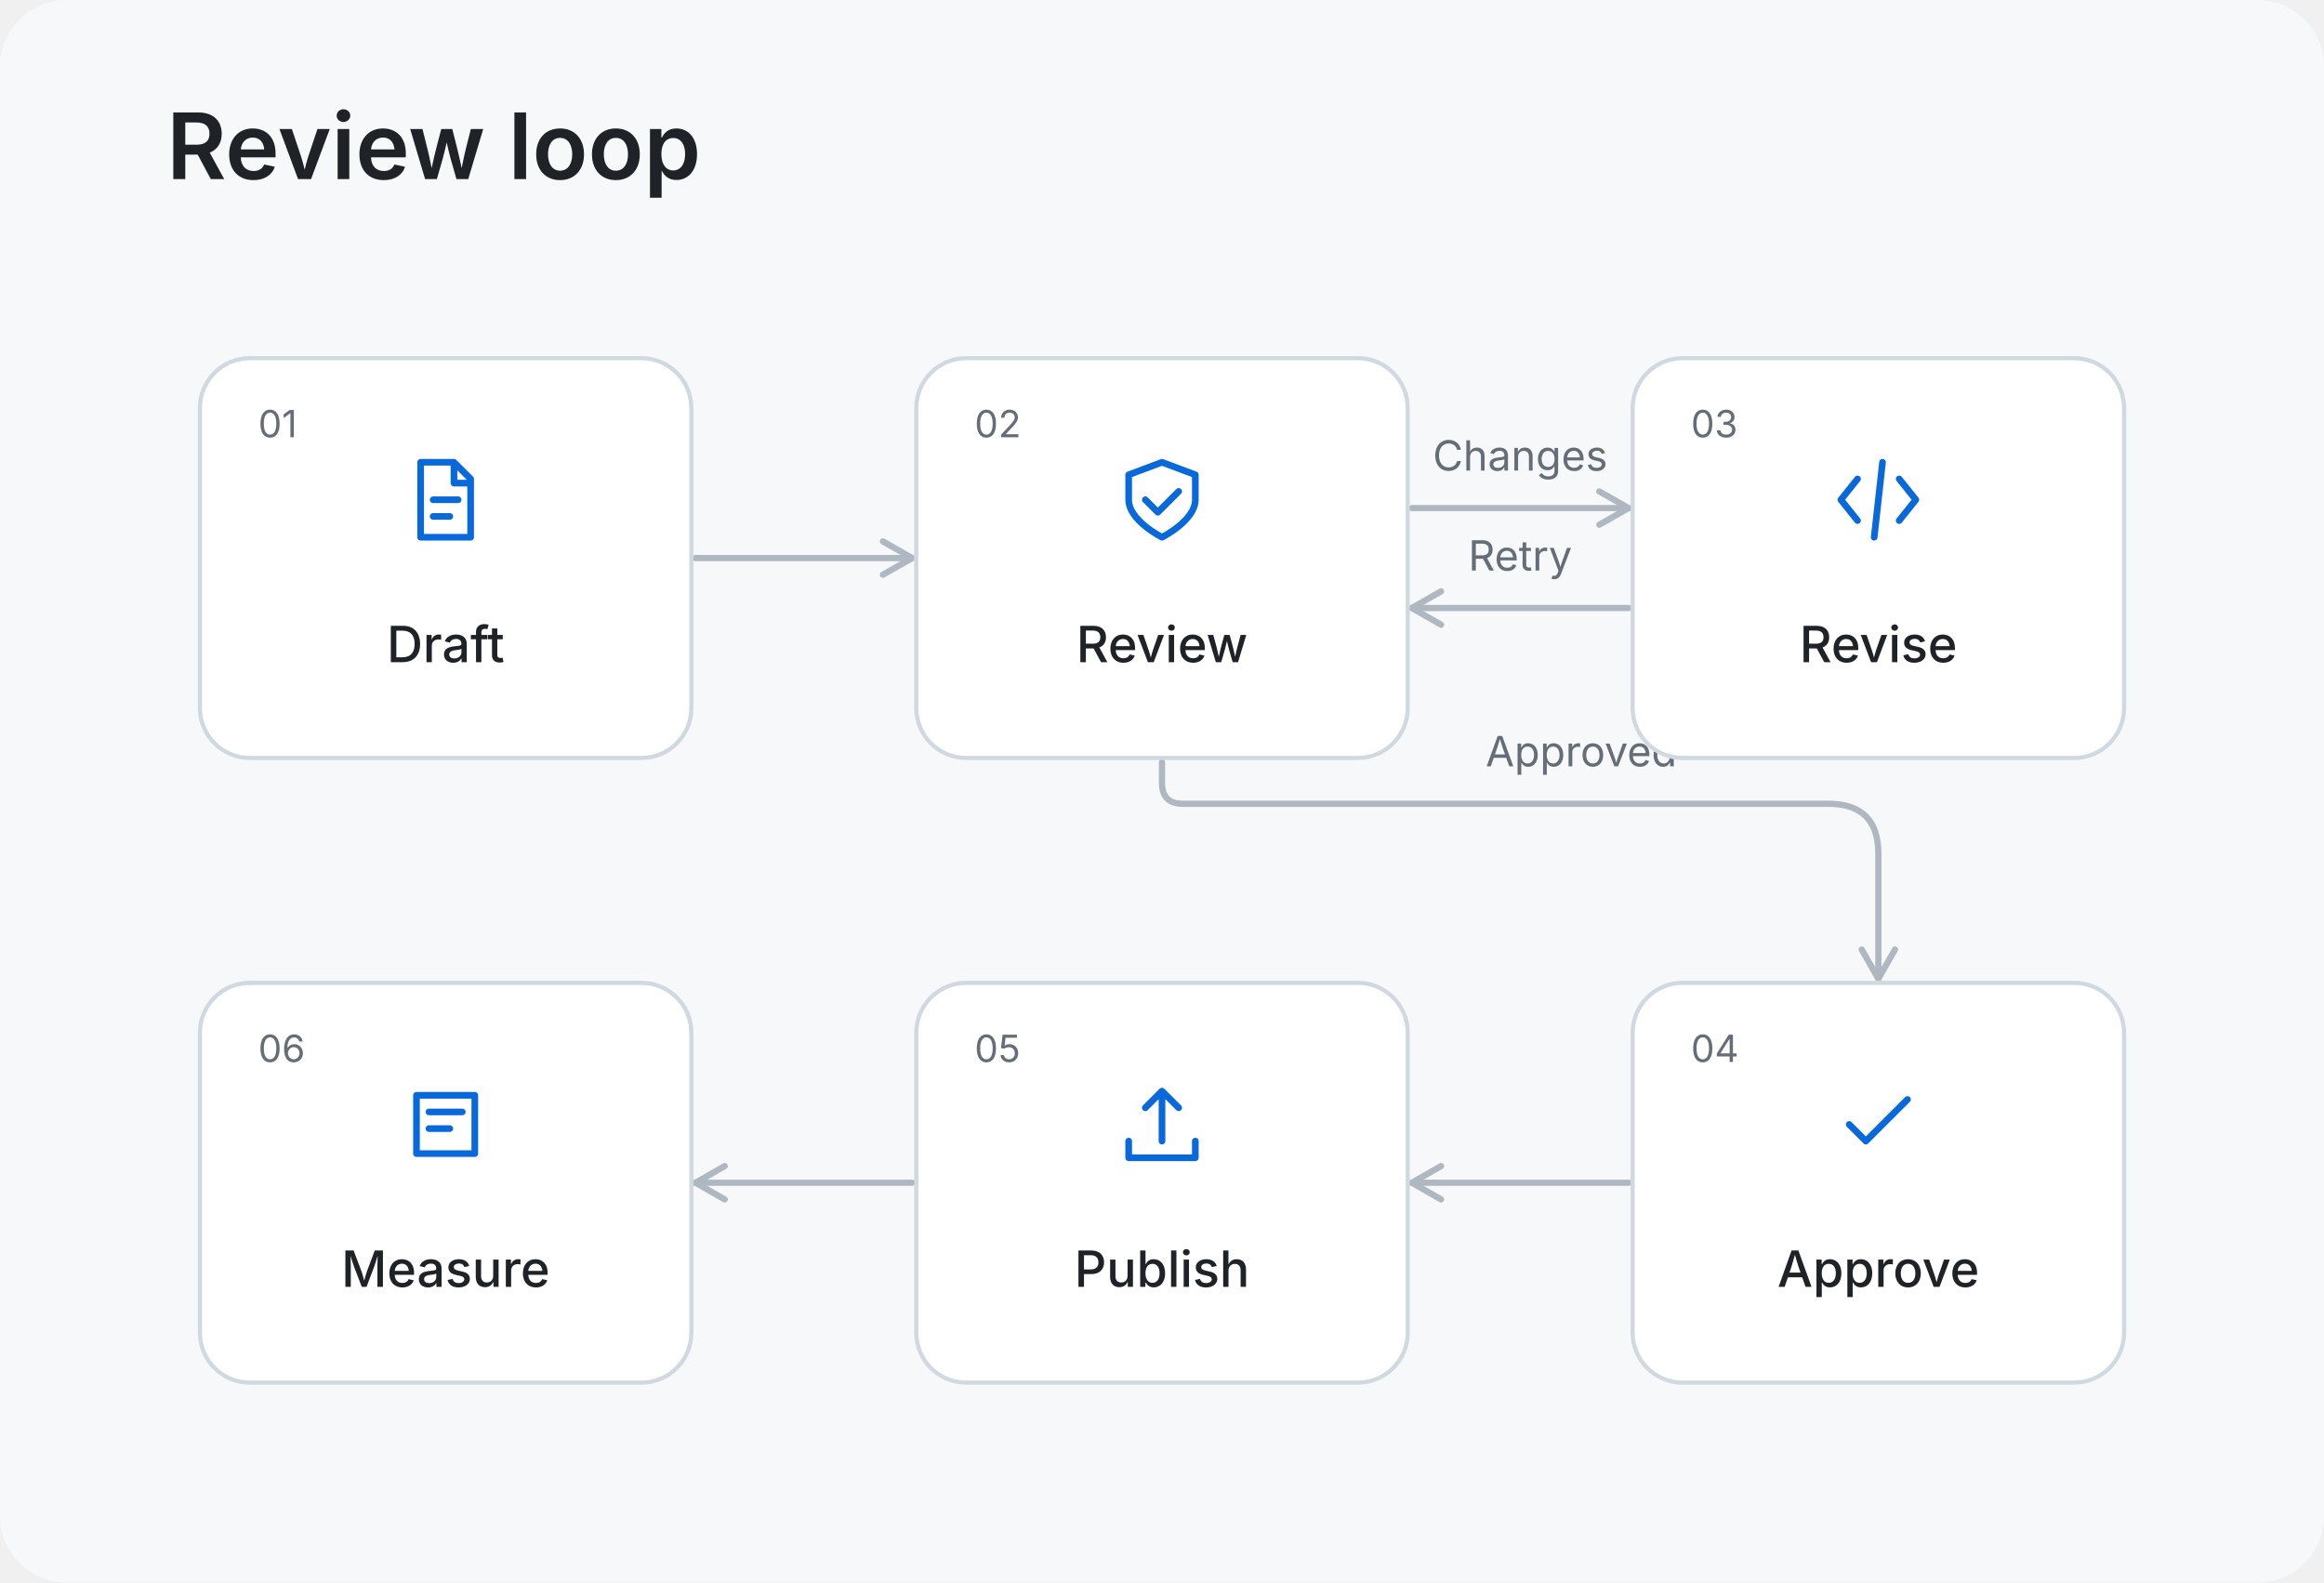
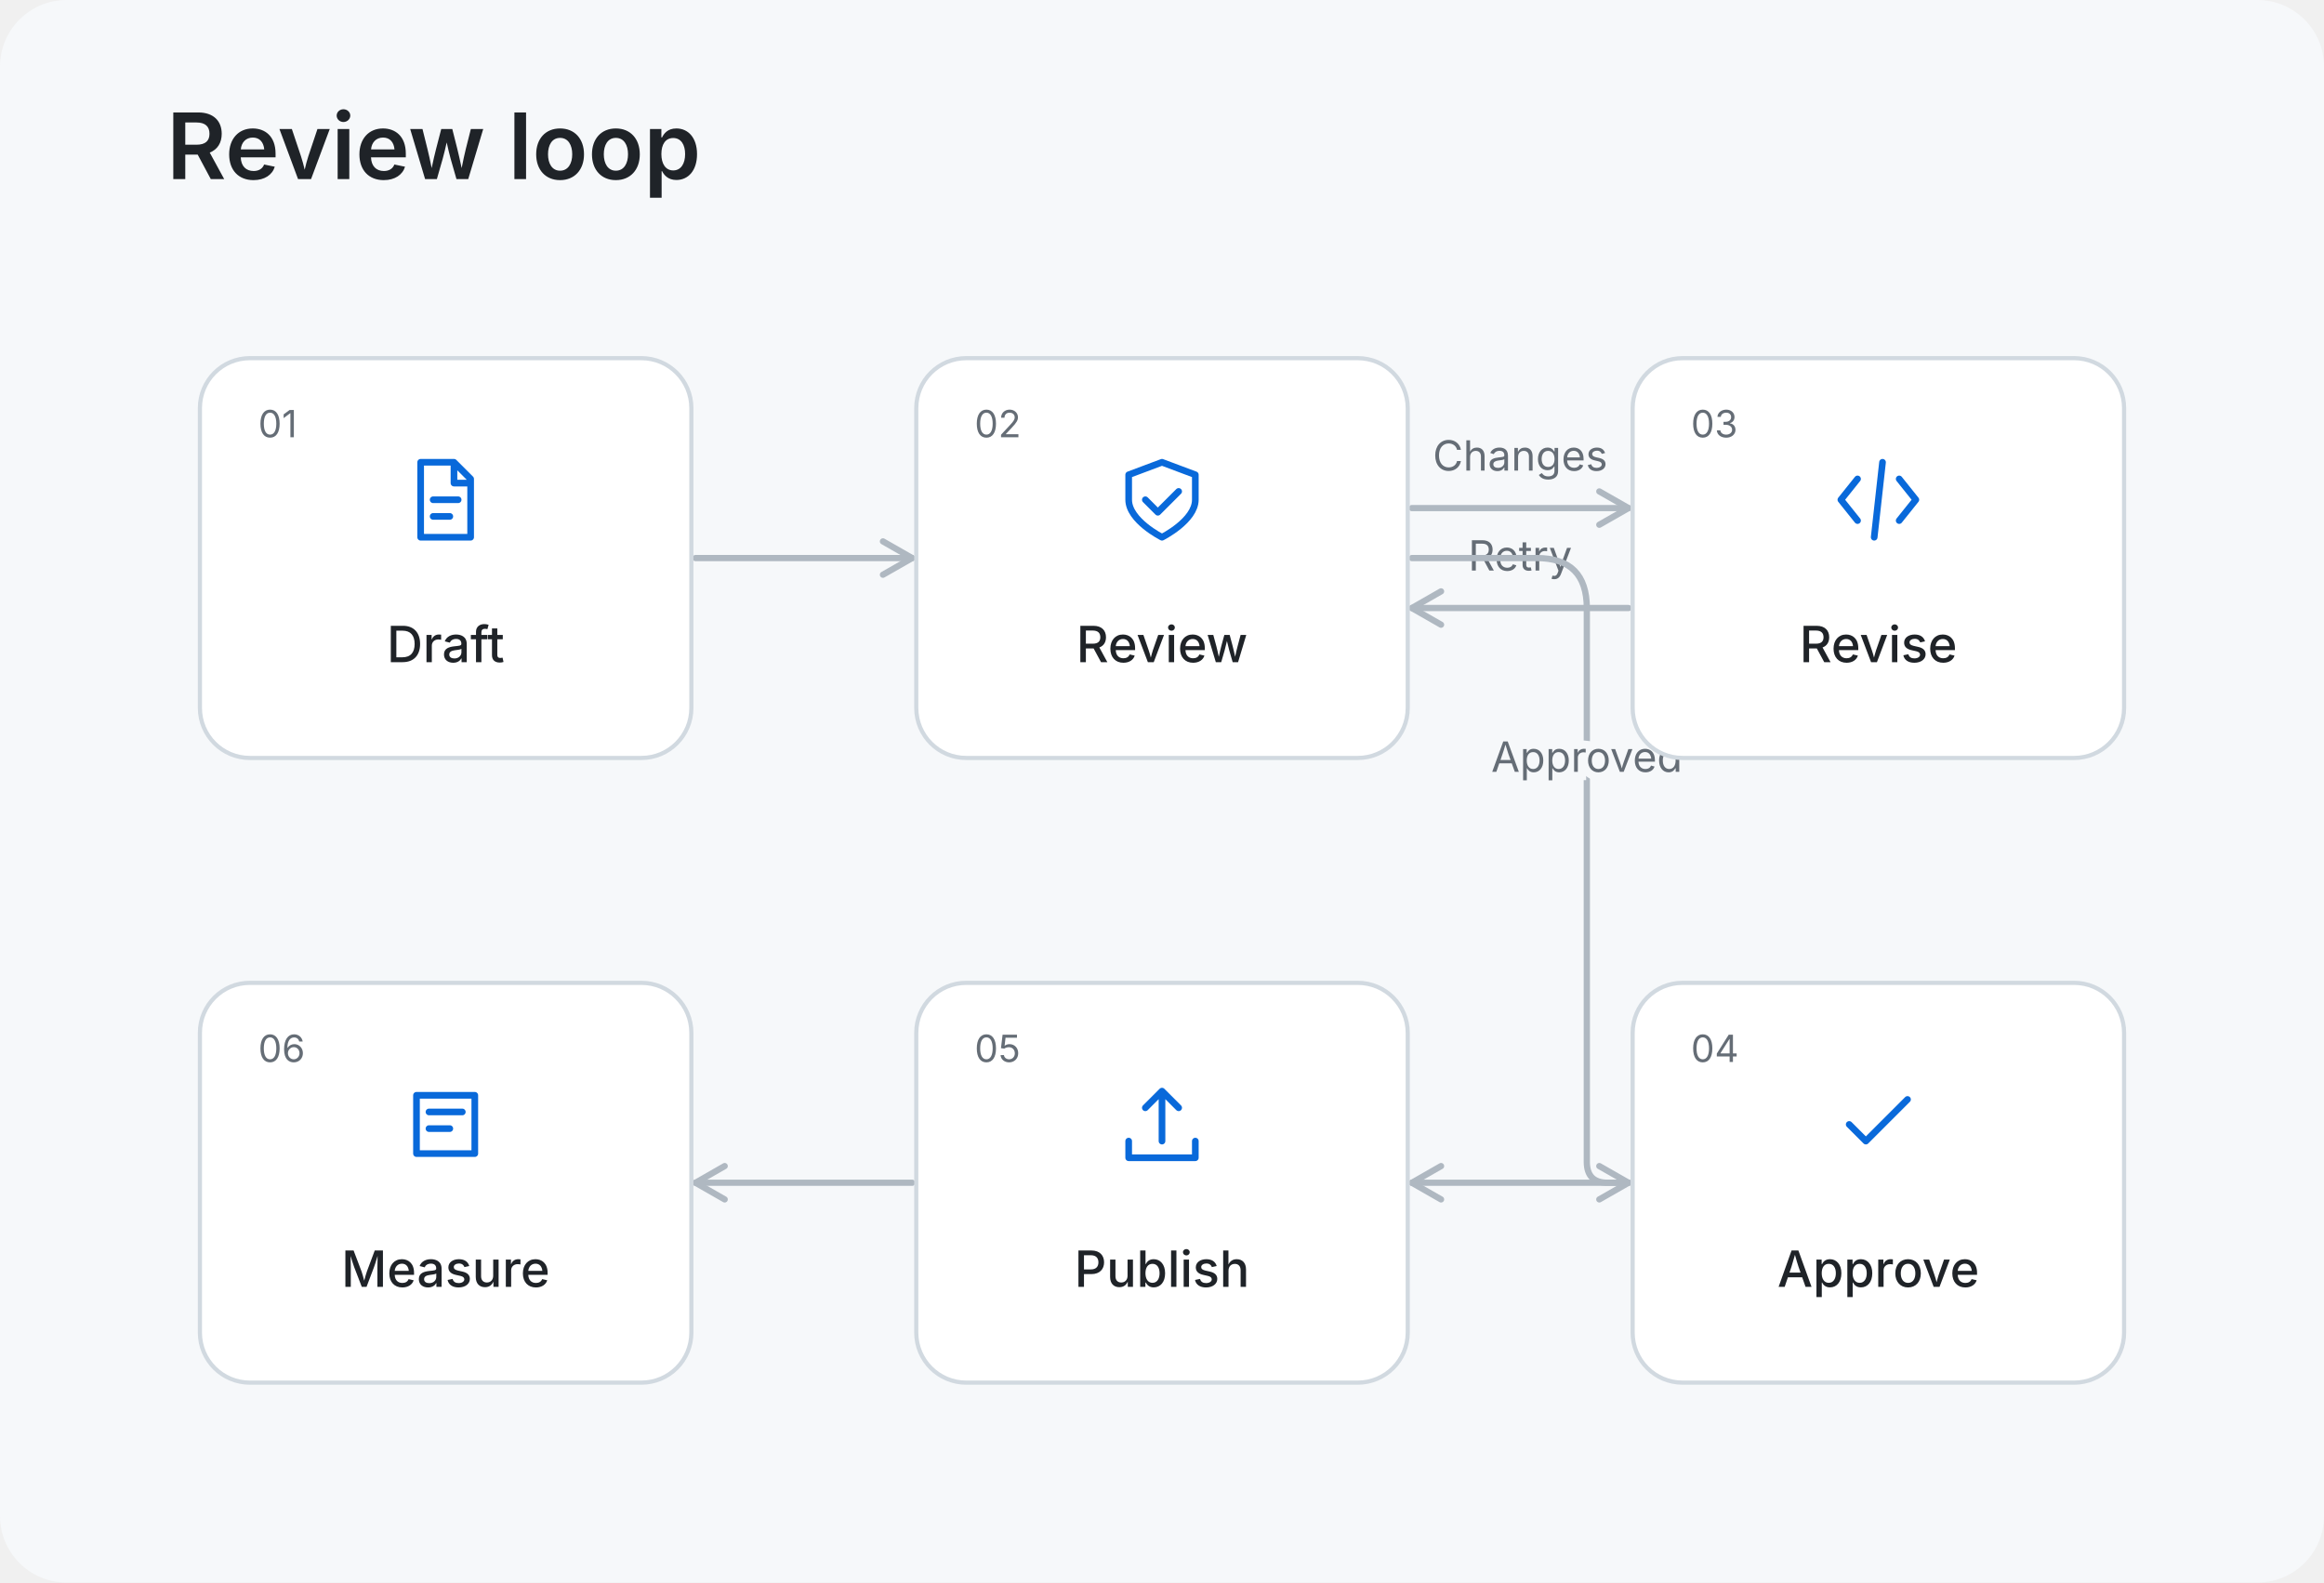
<svg xmlns="http://www.w3.org/2000/svg" width="558" height="380" viewBox="0 0 558 380" role="img" aria-labelledby="workflow_1s15mf6-title workflow_1s15mf6-desc">
-   <style>text{font-family:-apple-system, BlinkMacSystemFont, Segoe UI, sans-serif}.animated{animation-duration:12s;animation-timing-function:linear;animation-iteration-count:infinite;animation-play-state:running}.dot-halo{animation-name:dotPulse_1s15mf6;animation-duration:1.6s}@keyframes dotPulse_1s15mf6{0%{r:7;opacity:.22}100%{r:13;opacity:0}}@keyframes stage0_1s15mf6{0.000%{fill:#ddf4ff;stroke:#0969da}4.000%{fill:#ddf4ff;stroke:#0969da}4.010%{fill:#ffffff;stroke:#d1d9e0}100.000%{fill:#ffffff;stroke:#d1d9e0}}@keyframes stage1_1s15mf6{0.000%{fill:#ffffff;stroke:#d1d9e0}11.657%{fill:#ffffff;stroke:#d1d9e0}11.667%{fill:#ddf4ff;stroke:#0969da}16.500%{fill:#ddf4ff;stroke:#0969da}16.510%{fill:#ffffff;stroke:#d1d9e0}16.657%{fill:#ffffff;stroke:#d1d9e0}16.667%{fill:#ddf4ff;stroke:#0969da}20.667%{fill:#ddf4ff;stroke:#0969da}20.677%{fill:#ffffff;stroke:#d1d9e0}44.990%{fill:#ffffff;stroke:#d1d9e0}45.000%{fill:#ddf4ff;stroke:#0969da}49.833%{fill:#ddf4ff;stroke:#0969da}49.843%{fill:#ffffff;stroke:#d1d9e0}49.990%{fill:#ffffff;stroke:#d1d9e0}50.000%{fill:#ddf4ff;stroke:#0969da}54.000%{fill:#ddf4ff;stroke:#0969da}54.010%{fill:#ffffff;stroke:#d1d9e0}100.000%{fill:#ffffff;stroke:#d1d9e0}}@keyframes stage2_1s15mf6{0.000%{fill:#ffffff;stroke:#d1d9e0}28.323%{fill:#ffffff;stroke:#d1d9e0}28.333%{fill:#ddf4ff;stroke:#0969da}33.167%{fill:#ddf4ff;stroke:#0969da}33.177%{fill:#ffffff;stroke:#d1d9e0}33.323%{fill:#ffffff;stroke:#d1d9e0}33.333%{fill:#ddf4ff;stroke:#0969da}37.333%{fill:#ddf4ff;stroke:#0969da}37.343%{fill:#ffffff;stroke:#d1d9e0}100.000%{fill:#ffffff;stroke:#d1d9e0}}@keyframes stage3_1s15mf6{0.000%{fill:#ffffff;stroke:#d1d9e0}61.657%{fill:#ffffff;stroke:#d1d9e0}61.667%{fill:#ddf4ff;stroke:#0969da}66.500%{fill:#ddf4ff;stroke:#0969da}66.510%{fill:#ffffff;stroke:#d1d9e0}66.657%{fill:#ffffff;stroke:#d1d9e0}66.667%{fill:#ddf4ff;stroke:#0969da}70.667%{fill:#ddf4ff;stroke:#0969da}70.677%{fill:#ffffff;stroke:#d1d9e0}100.000%{fill:#ffffff;stroke:#d1d9e0}}@keyframes stage4_1s15mf6{0.000%{fill:#ffffff;stroke:#d1d9e0}78.323%{fill:#ffffff;stroke:#d1d9e0}78.333%{fill:#ddf4ff;stroke:#0969da}83.167%{fill:#ddf4ff;stroke:#0969da}83.177%{fill:#ffffff;stroke:#d1d9e0}83.323%{fill:#ffffff;stroke:#d1d9e0}83.333%{fill:#ddf4ff;stroke:#0969da}87.333%{fill:#ddf4ff;stroke:#0969da}87.343%{fill:#ffffff;stroke:#d1d9e0}100.000%{fill:#ffffff;stroke:#d1d9e0}}@keyframes stage5_1s15mf6{0.000%{fill:#ffffff;stroke:#d1d9e0}94.990%{fill:#ffffff;stroke:#d1d9e0}95.000%{fill:#ddf4ff;stroke:#0969da}99.833%{fill:#ddf4ff;stroke:#0969da}99.843%{fill:#ffffff;stroke:#d1d9e0}100.000%{fill:#ffffff;stroke:#d1d9e0}}@keyframes travel0_1s15mf6{0%,100%{opacity:0}0%{transform:translate(167.00px,134.00px);opacity:0}0.495%{transform:translate(168.63px,134.00px);opacity:1}0.99%{transform:translate(170.25px,134.00px);opacity:1}1.484%{transform:translate(171.88px,134.00px);opacity:1}1.979%{transform:translate(173.50px,134.00px);opacity:1}2.474%{transform:translate(175.13px,134.00px);opacity:1}2.969%{transform:translate(176.75px,134.00px);opacity:1}3.463%{transform:translate(178.38px,134.00px);opacity:1}3.958%{transform:translate(180.00px,134.00px);opacity:1}4.453%{transform:translate(181.63px,134.00px);opacity:1}4.948%{transform:translate(183.25px,134.00px);opacity:1}5.443%{transform:translate(184.88px,134.00px);opacity:1}5.938%{transform:translate(186.50px,134.00px);opacity:1}6.432%{transform:translate(188.13px,134.00px);opacity:1}6.927%{transform:translate(189.75px,134.00px);opacity:1}7.422%{transform:translate(191.38px,134.00px);opacity:1}7.917%{transform:translate(193.00px,134.00px);opacity:1}8.412%{transform:translate(194.63px,134.00px);opacity:1}8.906%{transform:translate(196.25px,134.00px);opacity:1}9.401%{transform:translate(197.88px,134.00px);opacity:1}9.896%{transform:translate(199.50px,134.00px);opacity:1}10.391%{transform:translate(201.13px,134.00px);opacity:1}10.885%{transform:translate(202.75px,134.00px);opacity:1}11.38%{transform:translate(204.38px,134.00px);opacity:1}11.875%{transform:translate(206.00px,134.00px);opacity:1}12.37%{transform:translate(207.63px,134.00px);opacity:1}12.865%{transform:translate(209.25px,134.00px);opacity:1}13.359%{transform:translate(210.88px,134.00px);opacity:1}13.854%{transform:translate(212.50px,134.00px);opacity:1}14.349%{transform:translate(214.13px,134.00px);opacity:1}14.844%{transform:translate(215.75px,134.00px);opacity:1}15.338%{transform:translate(217.38px,134.00px);opacity:1}15.833%{transform:translate(219.00px,134.00px);opacity:0}}@keyframes travel1_1s15mf6{0%,100%{opacity:0}16.667%{transform:translate(339.00px,122.00px);opacity:0}17.162%{transform:translate(340.63px,122.00px);opacity:1}17.656%{transform:translate(342.25px,122.00px);opacity:1}18.151%{transform:translate(343.88px,122.00px);opacity:1}18.646%{transform:translate(345.50px,122.00px);opacity:1}19.141%{transform:translate(347.13px,122.00px);opacity:1}19.635%{transform:translate(348.75px,122.00px);opacity:1}20.13%{transform:translate(350.38px,122.00px);opacity:1}20.625%{transform:translate(352.00px,122.00px);opacity:1}21.12%{transform:translate(353.63px,122.00px);opacity:1}21.615%{transform:translate(355.25px,122.00px);opacity:1}22.109%{transform:translate(356.88px,122.00px);opacity:1}22.604%{transform:translate(358.50px,122.00px);opacity:1}23.099%{transform:translate(360.13px,122.00px);opacity:1}23.594%{transform:translate(361.75px,122.00px);opacity:1}24.088%{transform:translate(363.38px,122.00px);opacity:1}24.583%{transform:translate(365.00px,122.00px);opacity:1}25.078%{transform:translate(366.63px,122.00px);opacity:1}25.573%{transform:translate(368.25px,122.00px);opacity:1}26.068%{transform:translate(369.88px,122.00px);opacity:1}26.562%{transform:translate(371.50px,122.00px);opacity:1}27.057%{transform:translate(373.13px,122.00px);opacity:1}27.552%{transform:translate(374.75px,122.00px);opacity:1}28.047%{transform:translate(376.38px,122.00px);opacity:1}28.542%{transform:translate(378.00px,122.00px);opacity:1}29.037%{transform:translate(379.63px,122.00px);opacity:1}29.531%{transform:translate(381.25px,122.00px);opacity:1}30.026%{transform:translate(382.88px,122.00px);opacity:1}30.521%{transform:translate(384.50px,122.00px);opacity:1}31.016%{transform:translate(386.13px,122.00px);opacity:1}31.51%{transform:translate(387.75px,122.00px);opacity:1}32.005%{transform:translate(389.38px,122.00px);opacity:1}32.5%{transform:translate(391.00px,122.00px);opacity:0}}@keyframes travel2_1s15mf6{0%,100%{opacity:0}33.333%{transform:translate(391.00px,146.00px);opacity:0}33.828%{transform:translate(389.38px,146.00px);opacity:1}34.323%{transform:translate(387.75px,146.00px);opacity:1}34.818%{transform:translate(386.13px,146.00px);opacity:1}35.312%{transform:translate(384.50px,146.00px);opacity:1}35.807%{transform:translate(382.88px,146.00px);opacity:1}36.302%{transform:translate(381.25px,146.00px);opacity:1}36.797%{transform:translate(379.63px,146.00px);opacity:1}37.292%{transform:translate(378.00px,146.00px);opacity:1}37.786%{transform:translate(376.38px,146.00px);opacity:1}38.281%{transform:translate(374.75px,146.00px);opacity:1}38.776%{transform:translate(373.13px,146.00px);opacity:1}39.271%{transform:translate(371.50px,146.00px);opacity:1}39.766%{transform:translate(369.88px,146.00px);opacity:1}40.26%{transform:translate(368.25px,146.00px);opacity:1}40.755%{transform:translate(366.63px,146.00px);opacity:1}41.25%{transform:translate(365.00px,146.00px);opacity:1}41.745%{transform:translate(363.38px,146.00px);opacity:1}42.24%{transform:translate(361.75px,146.00px);opacity:1}42.734%{transform:translate(360.13px,146.00px);opacity:1}43.229%{transform:translate(358.50px,146.00px);opacity:1}43.724%{transform:translate(356.88px,146.00px);opacity:1}44.219%{transform:translate(355.25px,146.00px);opacity:1}44.714%{transform:translate(353.63px,146.00px);opacity:1}45.208%{transform:translate(352.00px,146.00px);opacity:1}45.703%{transform:translate(350.38px,146.00px);opacity:1}46.198%{transform:translate(348.75px,146.00px);opacity:1}46.693%{transform:translate(347.13px,146.00px);opacity:1}47.188%{transform:translate(345.50px,146.00px);opacity:1}47.682%{transform:translate(343.88px,146.00px);opacity:1}48.177%{transform:translate(342.25px,146.00px);opacity:1}48.672%{transform:translate(340.63px,146.00px);opacity:1}49.167%{transform:translate(339.00px,146.00px);opacity:0}}@keyframes travel3_1s15mf6{0%,100%{opacity:0}50%{transform:translate(279.00px,183.00px);opacity:0}50.495%{transform:translate(279.22px,189.78px);opacity:1}50.99%{transform:translate(284.49px,193.00px);opacity:1}51.484%{transform:translate(291.29px,193.00px);opacity:1}51.979%{transform:translate(298.09px,193.00px);opacity:1}52.474%{transform:translate(304.89px,193.00px);opacity:1}52.969%{transform:translate(311.69px,193.00px);opacity:1}53.464%{transform:translate(318.49px,193.00px);opacity:1}53.958%{transform:translate(325.28px,193.00px);opacity:1}54.453%{transform:translate(332.08px,193.00px);opacity:1}54.948%{transform:translate(338.88px,193.00px);opacity:1}55.443%{transform:translate(345.68px,193.00px);opacity:1}55.938%{transform:translate(352.48px,193.00px);opacity:1}56.432%{transform:translate(359.28px,193.00px);opacity:1}56.927%{transform:translate(366.08px,193.00px);opacity:1}57.422%{transform:translate(372.87px,193.00px);opacity:1}57.917%{transform:translate(379.67px,193.00px);opacity:1}58.411%{transform:translate(386.47px,193.00px);opacity:1}58.906%{transform:translate(393.27px,193.00px);opacity:1}59.401%{transform:translate(400.07px,193.00px);opacity:1}59.896%{transform:translate(406.87px,193.00px);opacity:1}60.391%{transform:translate(413.66px,193.00px);opacity:1}60.885%{transform:translate(420.46px,193.00px);opacity:1}61.38%{transform:translate(427.26px,193.00px);opacity:1}61.875%{transform:translate(434.06px,193.00px);opacity:1}62.37%{transform:translate(440.85px,193.12px);opacity:1}62.865%{transform:translate(447.16px,195.34px);opacity:1}63.359%{transform:translate(450.55px,201.04px);opacity:1}63.854%{transform:translate(451.00px,207.81px);opacity:1}64.349%{transform:translate(451.00px,214.60px);opacity:1}64.844%{transform:translate(451.00px,221.40px);opacity:1}65.338%{transform:translate(451.00px,228.20px);opacity:1}65.833%{transform:translate(451.00px,235.00px);opacity:0}}@keyframes travel4_1s15mf6{0%,100%{opacity:0}66.667%{transform:translate(391.00px,284.00px);opacity:0}67.162%{transform:translate(389.38px,284.00px);opacity:1}67.656%{transform:translate(387.75px,284.00px);opacity:1}68.151%{transform:translate(386.13px,284.00px);opacity:1}68.646%{transform:translate(384.50px,284.00px);opacity:1}69.141%{transform:translate(382.88px,284.00px);opacity:1}69.635%{transform:translate(381.25px,284.00px);opacity:1}70.13%{transform:translate(379.63px,284.00px);opacity:1}70.625%{transform:translate(378.00px,284.00px);opacity:1}71.12%{transform:translate(376.38px,284.00px);opacity:1}71.615%{transform:translate(374.75px,284.00px);opacity:1}72.109%{transform:translate(373.13px,284.00px);opacity:1}72.604%{transform:translate(371.50px,284.00px);opacity:1}73.099%{transform:translate(369.88px,284.00px);opacity:1}73.594%{transform:translate(368.25px,284.00px);opacity:1}74.088%{transform:translate(366.63px,284.00px);opacity:1}74.583%{transform:translate(365.00px,284.00px);opacity:1}75.078%{transform:translate(363.38px,284.00px);opacity:1}75.573%{transform:translate(361.75px,284.00px);opacity:1}76.068%{transform:translate(360.13px,284.00px);opacity:1}76.562%{transform:translate(358.50px,284.00px);opacity:1}77.057%{transform:translate(356.88px,284.00px);opacity:1}77.552%{transform:translate(355.25px,284.00px);opacity:1}78.047%{transform:translate(353.63px,284.00px);opacity:1}78.542%{transform:translate(352.00px,284.00px);opacity:1}79.037%{transform:translate(350.38px,284.00px);opacity:1}79.531%{transform:translate(348.75px,284.00px);opacity:1}80.026%{transform:translate(347.13px,284.00px);opacity:1}80.521%{transform:translate(345.50px,284.00px);opacity:1}81.016%{transform:translate(343.88px,284.00px);opacity:1}81.51%{transform:translate(342.25px,284.00px);opacity:1}82.005%{transform:translate(340.63px,284.00px);opacity:1}82.5%{transform:translate(339.00px,284.00px);opacity:0}}@keyframes travel5_1s15mf6{0%,100%{opacity:0}83.333%{transform:translate(219.00px,284.00px);opacity:0}83.828%{transform:translate(217.38px,284.00px);opacity:1}84.323%{transform:translate(215.75px,284.00px);opacity:1}84.818%{transform:translate(214.13px,284.00px);opacity:1}85.312%{transform:translate(212.50px,284.00px);opacity:1}85.807%{transform:translate(210.88px,284.00px);opacity:1}86.302%{transform:translate(209.25px,284.00px);opacity:1}86.797%{transform:translate(207.63px,284.00px);opacity:1}87.292%{transform:translate(206.00px,284.00px);opacity:1}87.787%{transform:translate(204.38px,284.00px);opacity:1}88.281%{transform:translate(202.75px,284.00px);opacity:1}88.776%{transform:translate(201.13px,284.00px);opacity:1}89.271%{transform:translate(199.50px,284.00px);opacity:1}89.766%{transform:translate(197.88px,284.00px);opacity:1}90.26%{transform:translate(196.25px,284.00px);opacity:1}90.755%{transform:translate(194.63px,284.00px);opacity:1}91.25%{transform:translate(193.00px,284.00px);opacity:1}91.745%{transform:translate(191.38px,284.00px);opacity:1}92.24%{transform:translate(189.75px,284.00px);opacity:1}92.734%{transform:translate(188.13px,284.00px);opacity:1}93.229%{transform:translate(186.50px,284.00px);opacity:1}93.724%{transform:translate(184.88px,284.00px);opacity:1}94.219%{transform:translate(183.25px,284.00px);opacity:1}94.713%{transform:translate(181.63px,284.00px);opacity:1}95.208%{transform:translate(180.00px,284.00px);opacity:1}95.703%{transform:translate(178.38px,284.00px);opacity:1}96.198%{transform:translate(176.75px,284.00px);opacity:1}96.693%{transform:translate(175.13px,284.00px);opacity:1}97.188%{transform:translate(173.50px,284.00px);opacity:1}97.682%{transform:translate(171.88px,284.00px);opacity:1}98.177%{transform:translate(170.25px,284.00px);opacity:1}98.672%{transform:translate(168.63px,284.00px);opacity:1}99.167%{transform:translate(167.00px,284.00px);opacity:0}}@media(prefers-reduced-motion:reduce){.animated{animation:none}.traveler{display:none}}</style>
+   <style>text{font-family:-apple-system, BlinkMacSystemFont, Segoe UI, sans-serif}.animated{animation-duration:12s;animation-timing-function:linear;animation-iteration-count:infinite;animation-play-state:running}.dot-halo{animation-name:dotPulse_1s15mf6;animation-duration:1.6s}@keyframes dotPulse_1s15mf6{0%{r:7;opacity:.22}100%{r:13;opacity:0}}@keyframes stage0_1s15mf6{0.000%{fill:#ddf4ff;stroke:#0969da}4.000%{fill:#ddf4ff;stroke:#0969da}4.010%{fill:#ffffff;stroke:#d1d9e0}100.000%{fill:#ffffff;stroke:#d1d9e0}}@keyframes stage1_1s15mf6{0.000%{fill:#ffffff;stroke:#d1d9e0}11.657%{fill:#ffffff;stroke:#d1d9e0}11.667%{fill:#ddf4ff;stroke:#0969da}16.500%{fill:#ddf4ff;stroke:#0969da}16.510%{fill:#ffffff;stroke:#d1d9e0}16.657%{fill:#ffffff;stroke:#d1d9e0}16.667%{fill:#ddf4ff;stroke:#0969da}20.667%{fill:#ddf4ff;stroke:#0969da}20.677%{fill:#ffffff;stroke:#d1d9e0}44.990%{fill:#ffffff;stroke:#d1d9e0}45.000%{fill:#ddf4ff;stroke:#0969da}49.833%{fill:#ddf4ff;stroke:#0969da}49.843%{fill:#ffffff;stroke:#d1d9e0}49.990%{fill:#ffffff;stroke:#d1d9e0}50.000%{fill:#ddf4ff;stroke:#0969da}54.000%{fill:#ddf4ff;stroke:#0969da}54.010%{fill:#ffffff;stroke:#d1d9e0}100.000%{fill:#ffffff;stroke:#d1d9e0}}@keyframes stage2_1s15mf6{0.000%{fill:#ffffff;stroke:#d1d9e0}28.323%{fill:#ffffff;stroke:#d1d9e0}28.333%{fill:#ddf4ff;stroke:#0969da}33.167%{fill:#ddf4ff;stroke:#0969da}33.177%{fill:#ffffff;stroke:#d1d9e0}33.323%{fill:#ffffff;stroke:#d1d9e0}33.333%{fill:#ddf4ff;stroke:#0969da}37.333%{fill:#ddf4ff;stroke:#0969da}37.343%{fill:#ffffff;stroke:#d1d9e0}100.000%{fill:#ffffff;stroke:#d1d9e0}}@keyframes stage3_1s15mf6{0.000%{fill:#ffffff;stroke:#d1d9e0}61.657%{fill:#ffffff;stroke:#d1d9e0}61.667%{fill:#ddf4ff;stroke:#0969da}66.500%{fill:#ddf4ff;stroke:#0969da}66.510%{fill:#ffffff;stroke:#d1d9e0}66.657%{fill:#ffffff;stroke:#d1d9e0}66.667%{fill:#ddf4ff;stroke:#0969da}70.667%{fill:#ddf4ff;stroke:#0969da}70.677%{fill:#ffffff;stroke:#d1d9e0}100.000%{fill:#ffffff;stroke:#d1d9e0}}@keyframes stage4_1s15mf6{0.000%{fill:#ffffff;stroke:#d1d9e0}78.323%{fill:#ffffff;stroke:#d1d9e0}78.333%{fill:#ddf4ff;stroke:#0969da}83.167%{fill:#ddf4ff;stroke:#0969da}83.177%{fill:#ffffff;stroke:#d1d9e0}83.323%{fill:#ffffff;stroke:#d1d9e0}83.333%{fill:#ddf4ff;stroke:#0969da}87.333%{fill:#ddf4ff;stroke:#0969da}87.343%{fill:#ffffff;stroke:#d1d9e0}100.000%{fill:#ffffff;stroke:#d1d9e0}}@keyframes stage5_1s15mf6{0.000%{fill:#ffffff;stroke:#d1d9e0}94.990%{fill:#ffffff;stroke:#d1d9e0}95.000%{fill:#ddf4ff;stroke:#0969da}99.833%{fill:#ddf4ff;stroke:#0969da}99.843%{fill:#ffffff;stroke:#d1d9e0}100.000%{fill:#ffffff;stroke:#d1d9e0}}@keyframes travel0_1s15mf6{0%,100%{opacity:0}0%{transform:translate(167.00px,134.00px);opacity:0}0.495%{transform:translate(168.63px,134.00px);opacity:1}0.99%{transform:translate(170.25px,134.00px);opacity:1}1.484%{transform:translate(171.88px,134.00px);opacity:1}1.979%{transform:translate(173.50px,134.00px);opacity:1}2.474%{transform:translate(175.13px,134.00px);opacity:1}2.969%{transform:translate(176.75px,134.00px);opacity:1}3.463%{transform:translate(178.38px,134.00px);opacity:1}3.958%{transform:translate(180.00px,134.00px);opacity:1}4.453%{transform:translate(181.63px,134.00px);opacity:1}4.948%{transform:translate(183.25px,134.00px);opacity:1}5.443%{transform:translate(184.88px,134.00px);opacity:1}5.938%{transform:translate(186.50px,134.00px);opacity:1}6.432%{transform:translate(188.13px,134.00px);opacity:1}6.927%{transform:translate(189.75px,134.00px);opacity:1}7.422%{transform:translate(191.38px,134.00px);opacity:1}7.917%{transform:translate(193.00px,134.00px);opacity:1}8.412%{transform:translate(194.63px,134.00px);opacity:1}8.906%{transform:translate(196.25px,134.00px);opacity:1}9.401%{transform:translate(197.88px,134.00px);opacity:1}9.896%{transform:translate(199.50px,134.00px);opacity:1}10.391%{transform:translate(201.13px,134.00px);opacity:1}10.885%{transform:translate(202.75px,134.00px);opacity:1}11.38%{transform:translate(204.38px,134.00px);opacity:1}11.875%{transform:translate(206.00px,134.00px);opacity:1}12.37%{transform:translate(207.63px,134.00px);opacity:1}12.865%{transform:translate(209.25px,134.00px);opacity:1}13.359%{transform:translate(210.88px,134.00px);opacity:1}13.854%{transform:translate(212.50px,134.00px);opacity:1}14.349%{transform:translate(214.13px,134.00px);opacity:1}14.844%{transform:translate(215.75px,134.00px);opacity:1}15.338%{transform:translate(217.38px,134.00px);opacity:1}15.833%{transform:translate(219.00px,134.00px);opacity:0}}@keyframes travel1_1s15mf6{0%,100%{opacity:0}16.667%{transform:translate(339.00px,122.00px);opacity:0}17.162%{transform:translate(340.63px,122.00px);opacity:1}17.656%{transform:translate(342.25px,122.00px);opacity:1}18.151%{transform:translate(343.88px,122.00px);opacity:1}18.646%{transform:translate(345.50px,122.00px);opacity:1}19.141%{transform:translate(347.13px,122.00px);opacity:1}19.635%{transform:translate(348.75px,122.00px);opacity:1}20.13%{transform:translate(350.38px,122.00px);opacity:1}20.625%{transform:translate(352.00px,122.00px);opacity:1}21.12%{transform:translate(353.63px,122.00px);opacity:1}21.615%{transform:translate(355.25px,122.00px);opacity:1}22.109%{transform:translate(356.88px,122.00px);opacity:1}22.604%{transform:translate(358.50px,122.00px);opacity:1}23.099%{transform:translate(360.13px,122.00px);opacity:1}23.594%{transform:translate(361.75px,122.00px);opacity:1}24.088%{transform:translate(363.38px,122.00px);opacity:1}24.583%{transform:translate(365.00px,122.00px);opacity:1}25.078%{transform:translate(366.63px,122.00px);opacity:1}25.573%{transform:translate(368.25px,122.00px);opacity:1}26.068%{transform:translate(369.88px,122.00px);opacity:1}26.562%{transform:translate(371.50px,122.00px);opacity:1}27.057%{transform:translate(373.13px,122.00px);opacity:1}27.552%{transform:translate(374.75px,122.00px);opacity:1}28.047%{transform:translate(376.38px,122.00px);opacity:1}28.542%{transform:translate(378.00px,122.00px);opacity:1}29.037%{transform:translate(379.63px,122.00px);opacity:1}29.531%{transform:translate(381.25px,122.00px);opacity:1}30.026%{transform:translate(382.88px,122.00px);opacity:1}30.521%{transform:translate(384.50px,122.00px);opacity:1}31.016%{transform:translate(386.13px,122.00px);opacity:1}31.51%{transform:translate(387.75px,122.00px);opacity:1}32.005%{transform:translate(389.38px,122.00px);opacity:1}32.5%{transform:translate(391.00px,122.00px);opacity:0}}@keyframes travel2_1s15mf6{0%,100%{opacity:0}33.333%{transform:translate(391.00px,146.00px);opacity:0}33.828%{transform:translate(389.38px,146.00px);opacity:1}34.323%{transform:translate(387.75px,146.00px);opacity:1}34.818%{transform:translate(386.13px,146.00px);opacity:1}35.312%{transform:translate(384.50px,146.00px);opacity:1}35.807%{transform:translate(382.88px,146.00px);opacity:1}36.302%{transform:translate(381.25px,146.00px);opacity:1}36.797%{transform:translate(379.63px,146.00px);opacity:1}37.292%{transform:translate(378.00px,146.00px);opacity:1}37.786%{transform:translate(376.38px,146.00px);opacity:1}38.281%{transform:translate(374.75px,146.00px);opacity:1}38.776%{transform:translate(373.13px,146.00px);opacity:1}39.271%{transform:translate(371.50px,146.00px);opacity:1}39.766%{transform:translate(369.88px,146.00px);opacity:1}40.26%{transform:translate(368.25px,146.00px);opacity:1}40.755%{transform:translate(366.63px,146.00px);opacity:1}41.25%{transform:translate(365.00px,146.00px);opacity:1}41.745%{transform:translate(363.38px,146.00px);opacity:1}42.24%{transform:translate(361.75px,146.00px);opacity:1}42.734%{transform:translate(360.13px,146.00px);opacity:1}43.229%{transform:translate(358.50px,146.00px);opacity:1}43.724%{transform:translate(356.88px,146.00px);opacity:1}44.219%{transform:translate(355.25px,146.00px);opacity:1}44.714%{transform:translate(353.63px,146.00px);opacity:1}45.208%{transform:translate(352.00px,146.00px);opacity:1}45.703%{transform:translate(350.38px,146.00px);opacity:1}46.198%{transform:translate(348.75px,146.00px);opacity:1}46.693%{transform:translate(347.13px,146.00px);opacity:1}47.188%{transform:translate(345.50px,146.00px);opacity:1}47.682%{transform:translate(343.88px,146.00px);opacity:1}48.177%{transform:translate(342.25px,146.00px);opacity:1}48.672%{transform:translate(340.63px,146.00px);opacity:1}49.167%{transform:translate(339.00px,146.00px);opacity:0}}@keyframes travel3_1s15mf6{0%,100%{opacity:0}50%{transform:translate(339.00px,134.00px);opacity:0}50.495%{transform:translate(345.11px,134.00px);opacity:1}50.99%{transform:translate(351.22px,134.00px);opacity:1}51.484%{transform:translate(357.33px,134.00px);opacity:1}51.979%{transform:translate(363.44px,134.00px);opacity:1}52.474%{transform:translate(369.55px,134.04px);opacity:1}52.969%{transform:translate(375.47px,135.31px);opacity:1}53.464%{transform:translate(379.69px,139.52px);opacity:1}53.958%{transform:translate(380.96px,145.44px);opacity:1}54.453%{transform:translate(381.00px,151.55px);opacity:1}54.948%{transform:translate(381.00px,157.66px);opacity:1}55.443%{transform:translate(381.00px,163.77px);opacity:1}55.938%{transform:translate(381.00px,169.88px);opacity:1}56.432%{transform:translate(381.00px,175.99px);opacity:1}56.927%{transform:translate(381.00px,182.11px);opacity:1}57.422%{transform:translate(381.00px,188.22px);opacity:1}57.917%{transform:translate(381.00px,194.33px);opacity:1}58.411%{transform:translate(381.00px,200.44px);opacity:1}58.906%{transform:translate(381.00px,206.55px);opacity:1}59.401%{transform:translate(381.00px,212.66px);opacity:1}59.896%{transform:translate(381.00px,218.77px);opacity:1}60.391%{transform:translate(381.00px,224.88px);opacity:1}60.885%{transform:translate(381.00px,230.99px);opacity:1}61.38%{transform:translate(381.00px,237.10px);opacity:1}61.875%{transform:translate(381.00px,243.22px);opacity:1}62.37%{transform:translate(381.00px,249.33px);opacity:1}62.865%{transform:translate(381.00px,255.44px);opacity:1}63.359%{transform:translate(381.00px,261.55px);opacity:1}63.854%{transform:translate(381.00px,267.66px);opacity:1}64.349%{transform:translate(381.00px,273.77px);opacity:1}64.844%{transform:translate(381.06px,279.88px);opacity:1}65.338%{transform:translate(384.89px,283.93px);opacity:1}65.833%{transform:translate(391.00px,284.00px);opacity:0}}@keyframes travel4_1s15mf6{0%,100%{opacity:0}66.667%{transform:translate(391.00px,284.00px);opacity:0}67.162%{transform:translate(389.38px,284.00px);opacity:1}67.656%{transform:translate(387.75px,284.00px);opacity:1}68.151%{transform:translate(386.13px,284.00px);opacity:1}68.646%{transform:translate(384.50px,284.00px);opacity:1}69.141%{transform:translate(382.88px,284.00px);opacity:1}69.635%{transform:translate(381.25px,284.00px);opacity:1}70.13%{transform:translate(379.63px,284.00px);opacity:1}70.625%{transform:translate(378.00px,284.00px);opacity:1}71.12%{transform:translate(376.38px,284.00px);opacity:1}71.615%{transform:translate(374.75px,284.00px);opacity:1}72.109%{transform:translate(373.13px,284.00px);opacity:1}72.604%{transform:translate(371.50px,284.00px);opacity:1}73.099%{transform:translate(369.88px,284.00px);opacity:1}73.594%{transform:translate(368.25px,284.00px);opacity:1}74.088%{transform:translate(366.63px,284.00px);opacity:1}74.583%{transform:translate(365.00px,284.00px);opacity:1}75.078%{transform:translate(363.38px,284.00px);opacity:1}75.573%{transform:translate(361.75px,284.00px);opacity:1}76.068%{transform:translate(360.13px,284.00px);opacity:1}76.562%{transform:translate(358.50px,284.00px);opacity:1}77.057%{transform:translate(356.88px,284.00px);opacity:1}77.552%{transform:translate(355.25px,284.00px);opacity:1}78.047%{transform:translate(353.63px,284.00px);opacity:1}78.542%{transform:translate(352.00px,284.00px);opacity:1}79.037%{transform:translate(350.38px,284.00px);opacity:1}79.531%{transform:translate(348.75px,284.00px);opacity:1}80.026%{transform:translate(347.13px,284.00px);opacity:1}80.521%{transform:translate(345.50px,284.00px);opacity:1}81.016%{transform:translate(343.88px,284.00px);opacity:1}81.51%{transform:translate(342.25px,284.00px);opacity:1}82.005%{transform:translate(340.63px,284.00px);opacity:1}82.5%{transform:translate(339.00px,284.00px);opacity:0}}@keyframes travel5_1s15mf6{0%,100%{opacity:0}83.333%{transform:translate(219.00px,284.00px);opacity:0}83.828%{transform:translate(217.38px,284.00px);opacity:1}84.323%{transform:translate(215.75px,284.00px);opacity:1}84.818%{transform:translate(214.13px,284.00px);opacity:1}85.312%{transform:translate(212.50px,284.00px);opacity:1}85.807%{transform:translate(210.88px,284.00px);opacity:1}86.302%{transform:translate(209.25px,284.00px);opacity:1}86.797%{transform:translate(207.63px,284.00px);opacity:1}87.292%{transform:translate(206.00px,284.00px);opacity:1}87.787%{transform:translate(204.38px,284.00px);opacity:1}88.281%{transform:translate(202.75px,284.00px);opacity:1}88.776%{transform:translate(201.13px,284.00px);opacity:1}89.271%{transform:translate(199.50px,284.00px);opacity:1}89.766%{transform:translate(197.88px,284.00px);opacity:1}90.26%{transform:translate(196.25px,284.00px);opacity:1}90.755%{transform:translate(194.63px,284.00px);opacity:1}91.25%{transform:translate(193.00px,284.00px);opacity:1}91.745%{transform:translate(191.38px,284.00px);opacity:1}92.24%{transform:translate(189.75px,284.00px);opacity:1}92.734%{transform:translate(188.13px,284.00px);opacity:1}93.229%{transform:translate(186.50px,284.00px);opacity:1}93.724%{transform:translate(184.88px,284.00px);opacity:1}94.219%{transform:translate(183.25px,284.00px);opacity:1}94.713%{transform:translate(181.63px,284.00px);opacity:1}95.208%{transform:translate(180.00px,284.00px);opacity:1}95.703%{transform:translate(178.38px,284.00px);opacity:1}96.198%{transform:translate(176.75px,284.00px);opacity:1}96.693%{transform:translate(175.13px,284.00px);opacity:1}97.188%{transform:translate(173.50px,284.00px);opacity:1}97.682%{transform:translate(171.88px,284.00px);opacity:1}98.177%{transform:translate(170.25px,284.00px);opacity:1}98.672%{transform:translate(168.63px,284.00px);opacity:1}99.167%{transform:translate(167.00px,284.00px);opacity:0}}@media(prefers-reduced-motion:reduce){.animated{animation:none}.traveler{display:none}}</style>
  <rect width="558" height="380" rx="16" fill="#f6f8fa" />
  <text x="40" y="43" fill="#1f2328" font-size="22" font-weight="600">Review loop</text>
  <g data-connection="0-1">
    <path d="M167 134L219 134" fill="none" stroke="#afb8c1" stroke-width="1.5" stroke-linecap="round" />
    <path d="M-7-4 0 0-7 4" transform="translate(219 134) rotate(0)" fill="none" stroke="#afb8c1" stroke-width="1.5" stroke-linecap="round" stroke-linejoin="round" />
  </g>
  <g data-connection="1-2">
    <path d="M339 122L391 122" fill="none" stroke="#afb8c1" stroke-width="1.5" stroke-linecap="round" />
    <path d="M-7-4 0 0-7 4" transform="translate(391 122) rotate(0)" fill="none" stroke="#afb8c1" stroke-width="1.5" stroke-linecap="round" stroke-linejoin="round" />
    <text x="365" y="113" text-anchor="middle" fill="#656d76" stroke="#f6f8fa" stroke-width="4" paint-order="stroke" font-size="10">Changes</text>
  </g>
  <g data-connection="2-1">
    <path d="M391 146L339 146" fill="none" stroke="#afb8c1" stroke-width="1.5" stroke-linecap="round" />
    <path d="M-7-4 0 0-7 4" transform="translate(339 146) rotate(180)" fill="none" stroke="#afb8c1" stroke-width="1.5" stroke-linecap="round" stroke-linejoin="round" />
    <text x="365" y="137" text-anchor="middle" fill="#656d76" stroke="#f6f8fa" stroke-width="4" paint-order="stroke" font-size="10">Retry</text>
  </g>
  <g data-connection="1-3">
-     <path d="M279 183L279 188Q279 193 284 193L439 193Q451 193 451 205L451 235" fill="none" stroke="#afb8c1" stroke-width="1.5" stroke-linecap="round" />
-     <path d="M-7-4 0 0-7 4" transform="translate(451 235) rotate(90)" fill="none" stroke="#afb8c1" stroke-width="1.5" stroke-linecap="round" stroke-linejoin="round" />
-     <text x="379.672" y="184" text-anchor="middle" fill="#656d76" stroke="#f6f8fa" stroke-width="4" paint-order="stroke" font-size="10">Approved</text>
+     <path d="M339 134L369 134Q381 134 381 146L381 279Q381 284 386 284L391 284" fill="none" stroke="#afb8c1" stroke-width="1.5" stroke-linecap="round" />
+     <path d="M-7-4 0 0-7 4" transform="translate(391 284) rotate(0)" fill="none" stroke="#afb8c1" stroke-width="1.5" stroke-linecap="round" stroke-linejoin="round" />
+     <text x="381" y="185.328" text-anchor="middle" fill="#656d76" stroke="#f6f8fa" stroke-width="4" paint-order="stroke" font-size="10">Approved</text>
  </g>
  <g data-connection="3-4">
    <path d="M391 284L339 284" fill="none" stroke="#afb8c1" stroke-width="1.5" stroke-linecap="round" />
    <path d="M-7-4 0 0-7 4" transform="translate(339 284) rotate(180)" fill="none" stroke="#afb8c1" stroke-width="1.5" stroke-linecap="round" stroke-linejoin="round" />
  </g>
  <g data-connection="4-5">
    <path d="M219 284L167 284" fill="none" stroke="#afb8c1" stroke-width="1.5" stroke-linecap="round" />
    <path d="M-7-4 0 0-7 4" transform="translate(167 284) rotate(180)" fill="none" stroke="#afb8c1" stroke-width="1.5" stroke-linecap="round" stroke-linejoin="round" />
  </g>
  <g data-step="0">
    <rect class="stage animated" style="animation-name:stage0_1s15mf6" x="48" y="86" width="118" height="96" rx="12" fill="#ffffff" stroke="#d1d9e0" />
    <text x="62" y="105" fill="#656d76" font-size="9">01</text>
    <g transform="translate(95 108)" fill="none" stroke="#0969da" stroke-width="1.6" stroke-linecap="round" stroke-linejoin="round">
      <path d="M14 3H6v18h12V7l-4-4Zm0 0v5h4M9 12h6m-6 4h4" />
    </g>
    <text x="107" y="159" fill="#1f2328" text-anchor="middle" font-size="12" font-weight="500">Draft</text>
  </g>
  <g data-step="1">
    <rect class="stage animated" style="animation-name:stage1_1s15mf6" x="220" y="86" width="118" height="96" rx="12" fill="#ffffff" stroke="#d1d9e0" />
    <text x="234" y="105" fill="#656d76" font-size="9">02</text>
    <g transform="translate(267 108)" fill="none" stroke="#0969da" stroke-width="1.6" stroke-linecap="round" stroke-linejoin="round">
      <path d="M12 3 4 6v6c0 5 8 9 8 9s8-4 8-9V6l-8-3Zm-4 9 3 3 5-5" />
    </g>
    <text x="279" y="159" fill="#1f2328" text-anchor="middle" font-size="12" font-weight="500">Review</text>
  </g>
  <g data-step="2">
    <rect class="stage animated" style="animation-name:stage2_1s15mf6" x="392" y="86" width="118" height="96" rx="12" fill="#ffffff" stroke="#d1d9e0" />
    <text x="406" y="105" fill="#656d76" font-size="9">03</text>
    <g transform="translate(439 108)" fill="none" stroke="#0969da" stroke-width="1.6" stroke-linecap="round" stroke-linejoin="round">
      <path d="m7 7-4 5 4 5m10-10 4 5-4 5m-4-14-2 18" />
    </g>
    <text x="451" y="159" fill="#1f2328" text-anchor="middle" font-size="12" font-weight="500">Revise</text>
  </g>
  <g data-step="3">
    <rect class="stage animated" style="animation-name:stage3_1s15mf6" x="392" y="236" width="118" height="96" rx="12" fill="#ffffff" stroke="#d1d9e0" />
    <text x="406" y="255" fill="#656d76" font-size="9">04</text>
    <g transform="translate(439 258)" fill="none" stroke="#0969da" stroke-width="1.6" stroke-linecap="round" stroke-linejoin="round">
      <path d="m5 12 4 4L19 6" />
    </g>
    <text x="451" y="309" fill="#1f2328" text-anchor="middle" font-size="12" font-weight="500">Approve</text>
  </g>
  <g data-step="4">
    <rect class="stage animated" style="animation-name:stage4_1s15mf6" x="220" y="236" width="118" height="96" rx="12" fill="#ffffff" stroke="#d1d9e0" />
    <text x="234" y="255" fill="#656d76" font-size="9">05</text>
    <g transform="translate(267 258)" fill="none" stroke="#0969da" stroke-width="1.6" stroke-linecap="round" stroke-linejoin="round">
      <path d="M12 16V4m-4 4 4-4 4 4M4 16v4h16v-4" />
    </g>
    <text x="279" y="309" fill="#1f2328" text-anchor="middle" font-size="12" font-weight="500">Publish</text>
  </g>
  <g data-step="5">
    <rect class="stage animated" style="animation-name:stage5_1s15mf6" x="48" y="236" width="118" height="96" rx="12" fill="#ffffff" stroke="#d1d9e0" />
    <text x="62" y="255" fill="#656d76" font-size="9">06</text>
    <g transform="translate(95 258)" fill="none" stroke="#0969da" stroke-width="1.6" stroke-linecap="round" stroke-linejoin="round">
      <path d="M5 5h14v14H5zM8 9h8m-8 4h5" />
    </g>
    <text x="107" y="309" fill="#1f2328" text-anchor="middle" font-size="12" font-weight="500">Measure</text>
  </g>
  <g class="traveler animated" data-element="dot" style="animation-name:travel0_1s15mf6;opacity:0">
    <g transform="scale(1)">
      <circle class="dot-halo animated" r="9" fill="#0969da" opacity=".13" />
      <circle r="4.5" fill="#0969da" />
    </g>
  </g>
  <g class="traveler animated" data-element="dot" style="animation-name:travel1_1s15mf6;opacity:0">
    <g transform="scale(1)">
      <circle class="dot-halo animated" r="9" fill="#0969da" opacity=".13" />
      <circle r="4.5" fill="#0969da" />
    </g>
  </g>
  <g class="traveler animated" data-element="dot" style="animation-name:travel2_1s15mf6;opacity:0">
    <g transform="scale(1)">
      <circle class="dot-halo animated" r="9" fill="#0969da" opacity=".13" />
      <circle r="4.5" fill="#0969da" />
    </g>
  </g>
  <g class="traveler animated" data-element="dot" style="animation-name:travel3_1s15mf6;opacity:0">
    <g transform="scale(1)">
      <circle class="dot-halo animated" r="9" fill="#0969da" opacity=".13" />
      <circle r="4.5" fill="#0969da" />
    </g>
  </g>
  <g class="traveler animated" data-element="dot" style="animation-name:travel4_1s15mf6;opacity:0">
    <g transform="scale(1)">
      <circle class="dot-halo animated" r="9" fill="#0969da" opacity=".13" />
      <circle r="4.5" fill="#0969da" />
    </g>
  </g>
  <g class="traveler animated" data-element="dot" style="animation-name:travel5_1s15mf6;opacity:0">
    <g transform="scale(1)">
      <circle class="dot-halo animated" r="9" fill="#0969da" opacity=".13" />
      <circle r="4.5" fill="#0969da" />
    </g>
  </g>
</svg>
